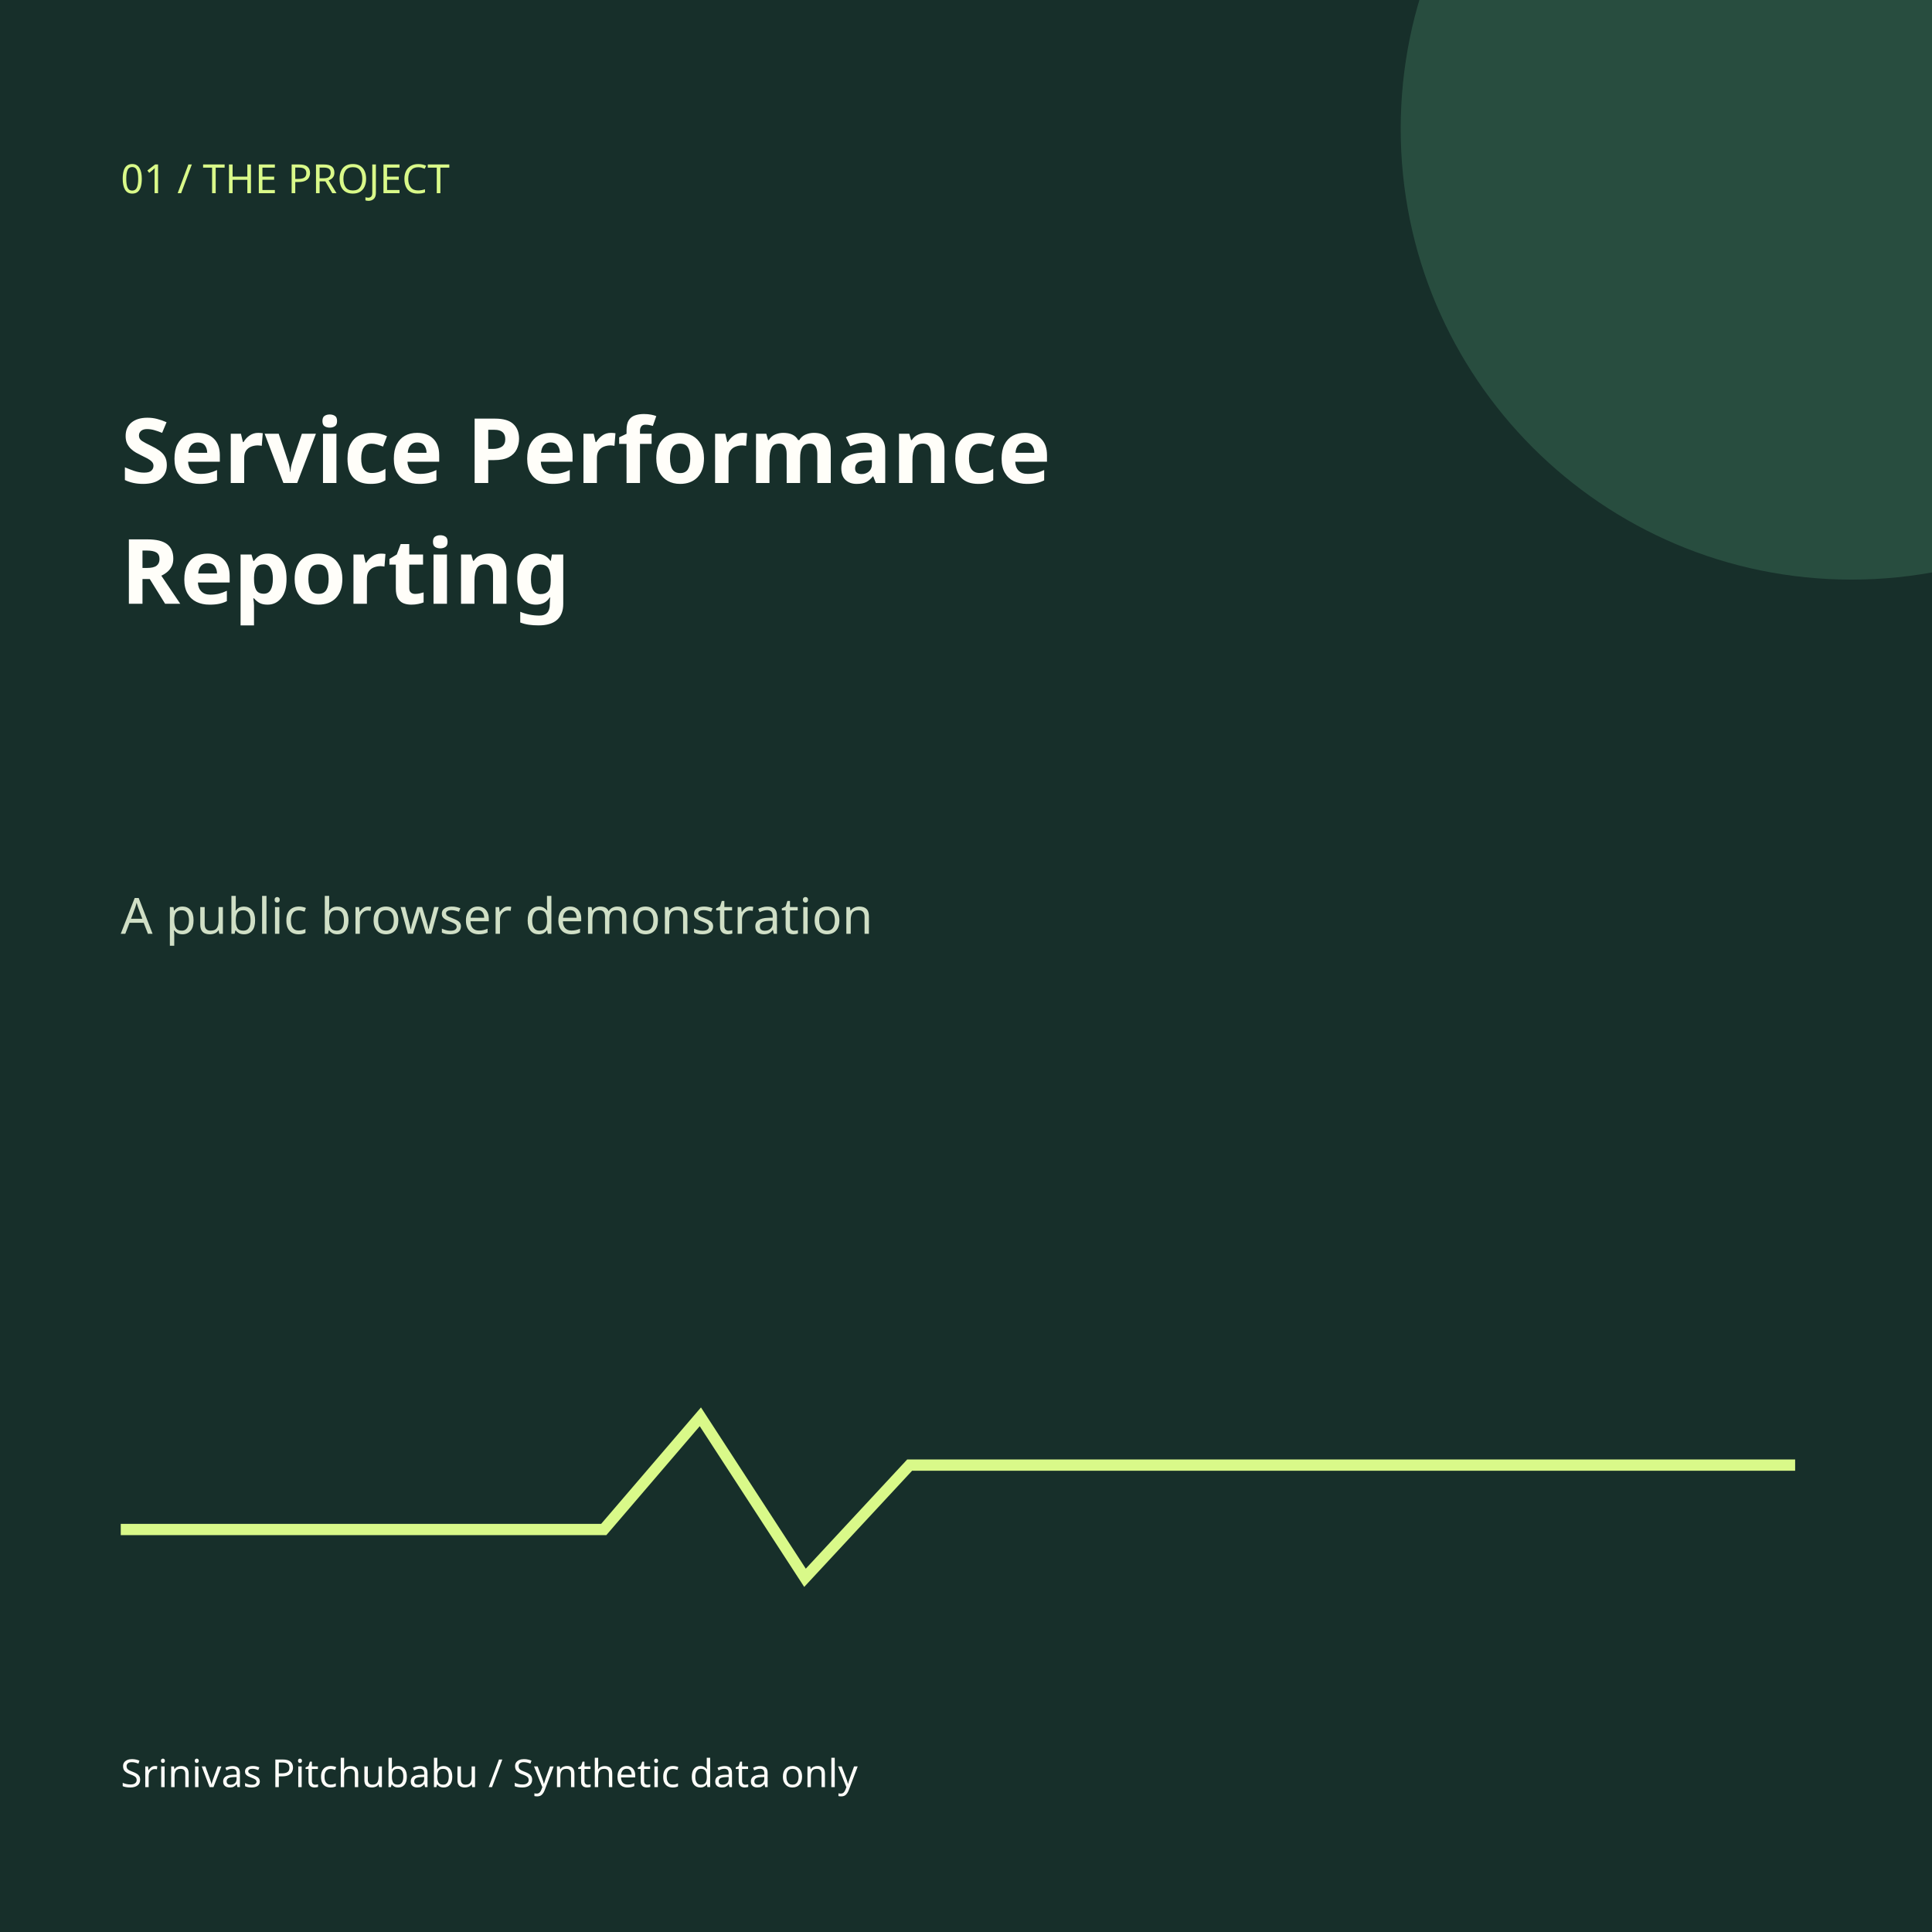
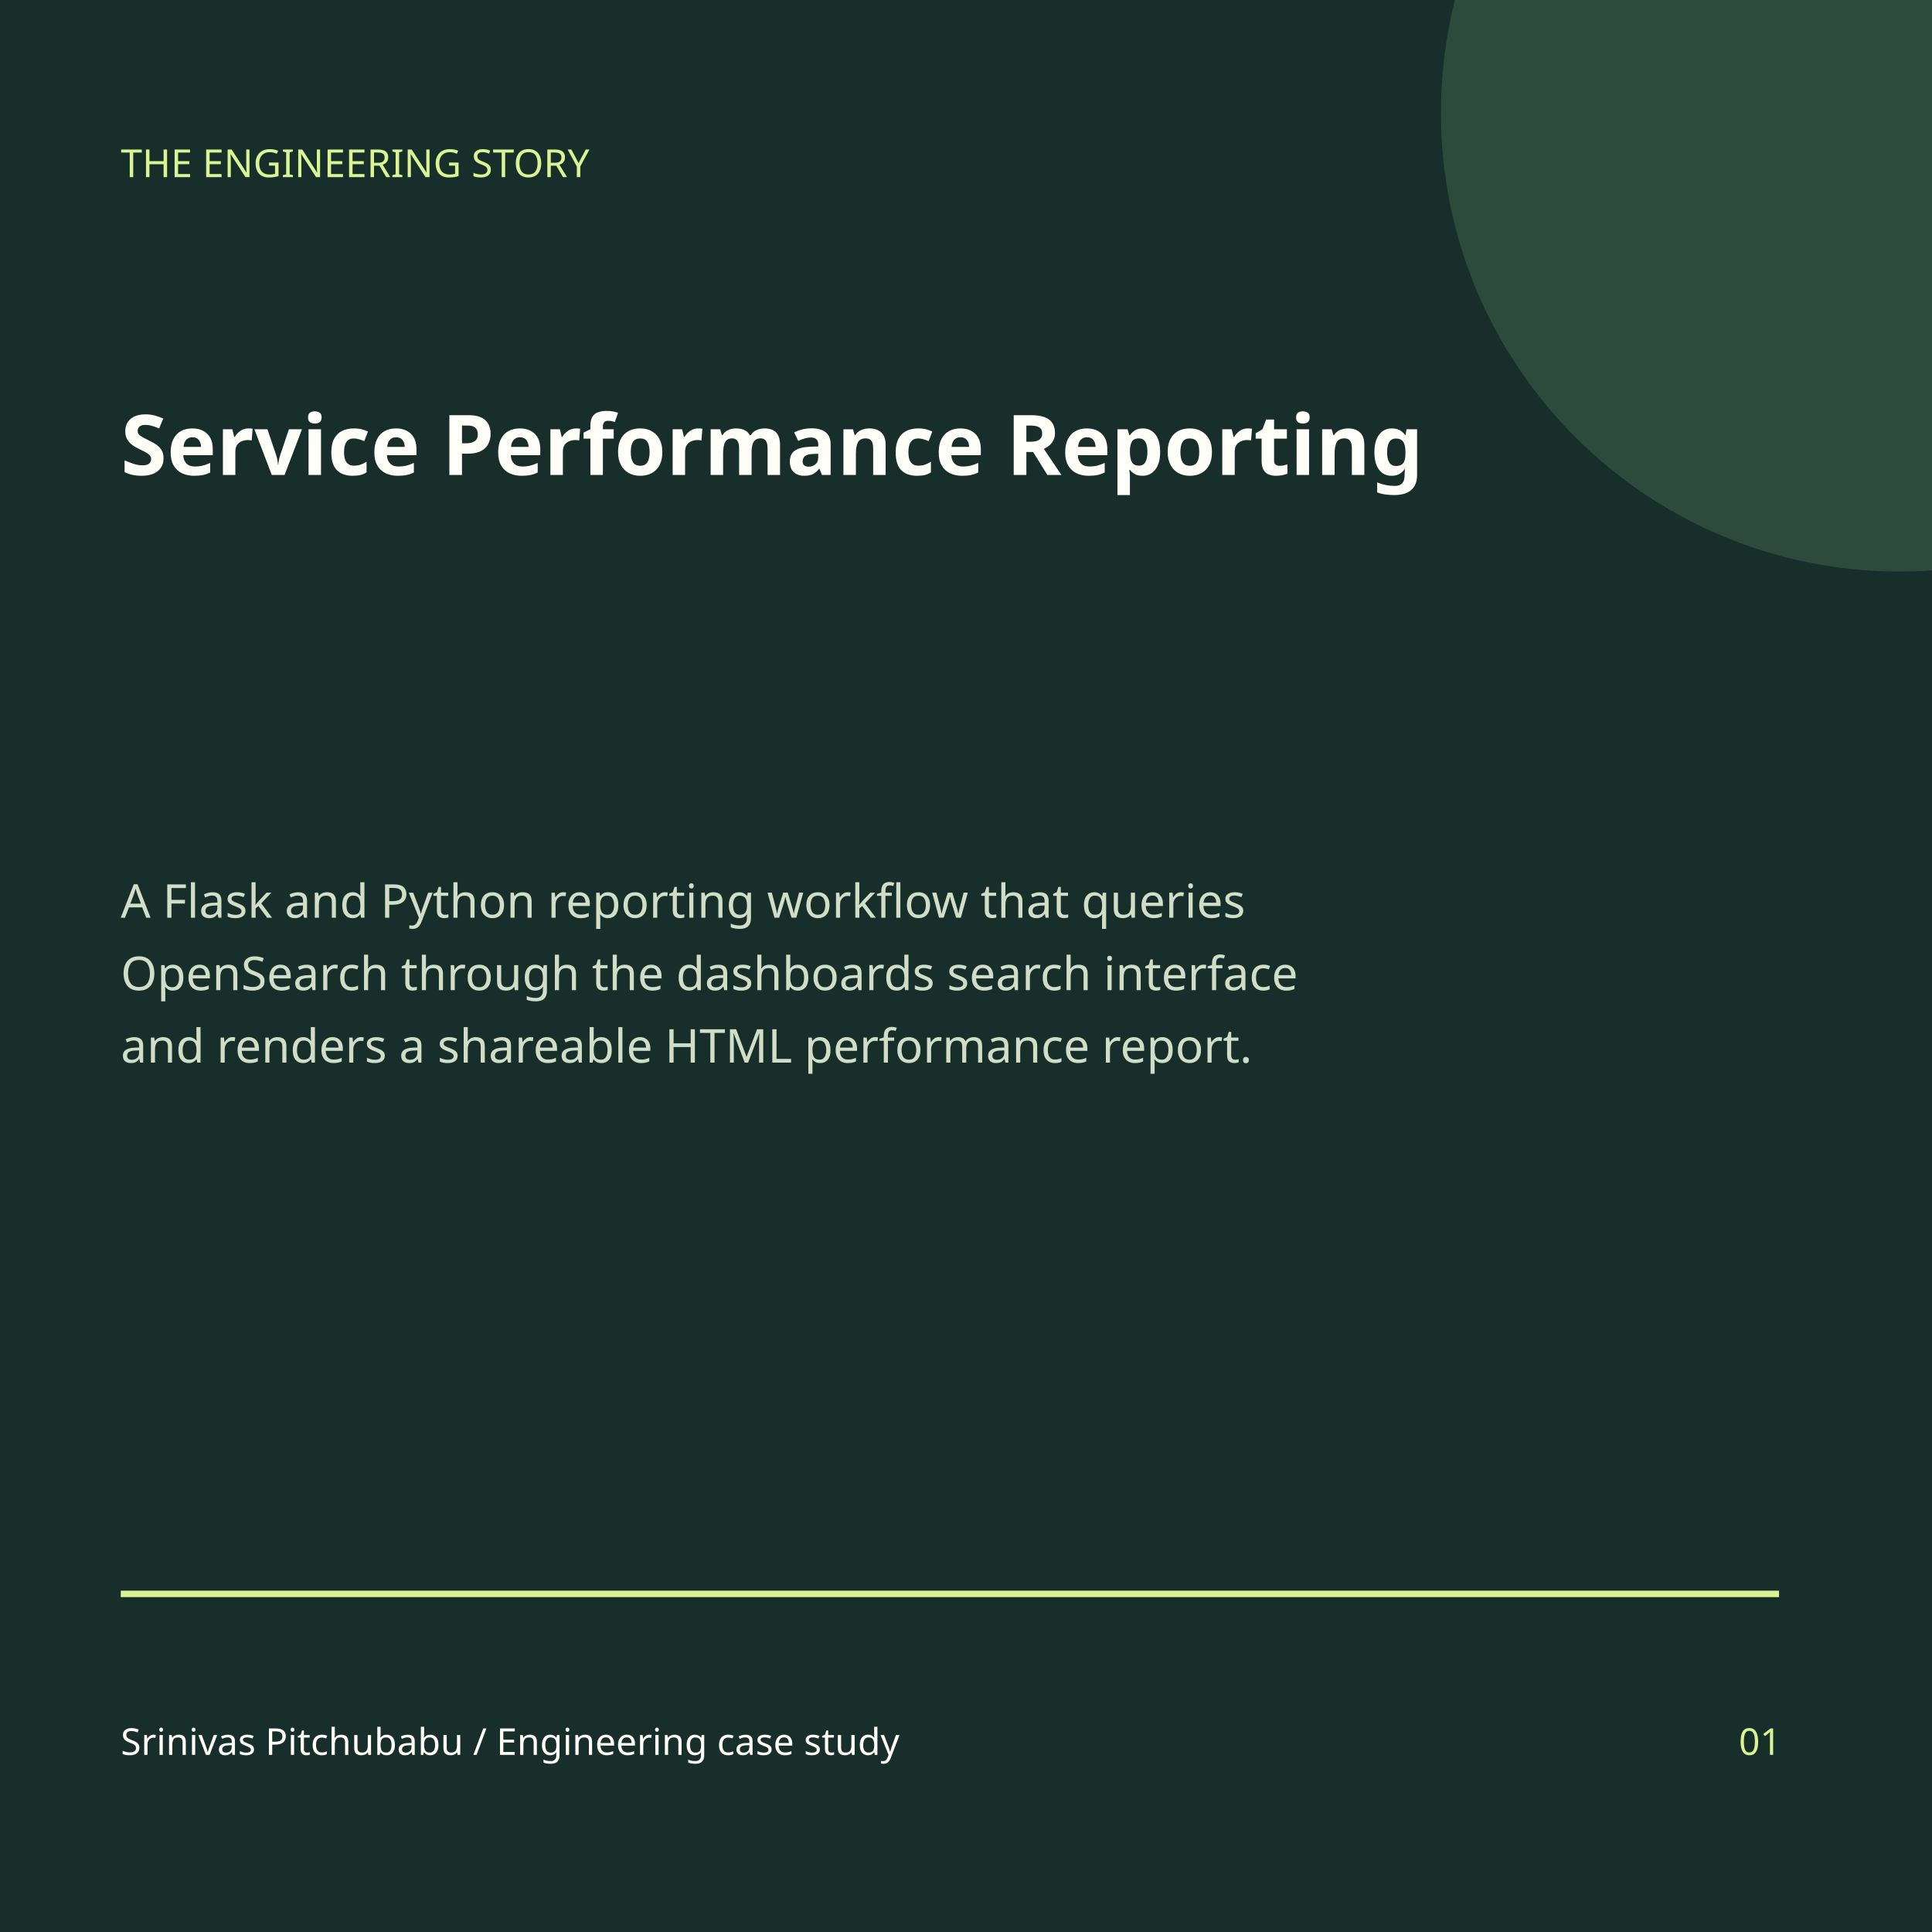
<svg xmlns="http://www.w3.org/2000/svg" width="1200" height="1200" viewBox="0 0 1200 1200">
-   <rect width="1200" height="1200" fill="#172f2a" />
-   <circle cx="1150" cy="80" r="280" fill="#284d3f" />
+   <rect width="1200" height="1200" fill="#172e2a" />
+   <circle cx="1180" cy="70" r="285" fill="#2c4b3d" />
  <g font-family="sans-serif">
-     <text x="75" y="120" fill="#d9f989" font-size="25">01 / THE PROJECT</text>
-     <text x="75" y="300" font-size="56" font-weight="bold" fill="#fffef9">Service Performance</text>
-     <text x="75" y="375" font-size="56" font-weight="bold" fill="#fffef9">Reporting</text>
-     <text x="75" y="580" font-size="31" fill="#d0dfc6">A public browser demonstration</text>
-     <path d="M75 950h300l60-70 65 100 65-70h550" stroke="#d9f989" stroke-width="7" fill="none" />
-     <text x="75" y="1110" font-size="24" fill="#fffef9">Srinivas Pitchubabu / Synthetic data only</text>
+     <text x="75" y="110" fill="#d9f494" font-size="24">THE ENGINEERING STORY</text>
+     <text x="75" y="295" fill="#fffef9" font-size="52" font-weight="bold">Service Performance Reporting</text>
+     <text x="75" y="570" fill="#d1dec7" font-size="29">A Flask and Python reporting workflow that queries</text>
+     <text x="75" y="615" fill="#d1dec7" font-size="29">OpenSearch through the dashboards search interface</text>
+     <text x="75" y="660" fill="#d1dec7" font-size="29">and renders a shareable HTML performance report.</text>
+     <path d="M75 990h1030" stroke="#d9f494" stroke-width="4" />
+     <text x="75" y="1090" fill="#fffef9" font-size="23">Srinivas Pitchubabu / Engineering case study</text>
+     <text x="1080" y="1090" fill="#d9f494" font-size="23">01</text>
  </g>
</svg>
